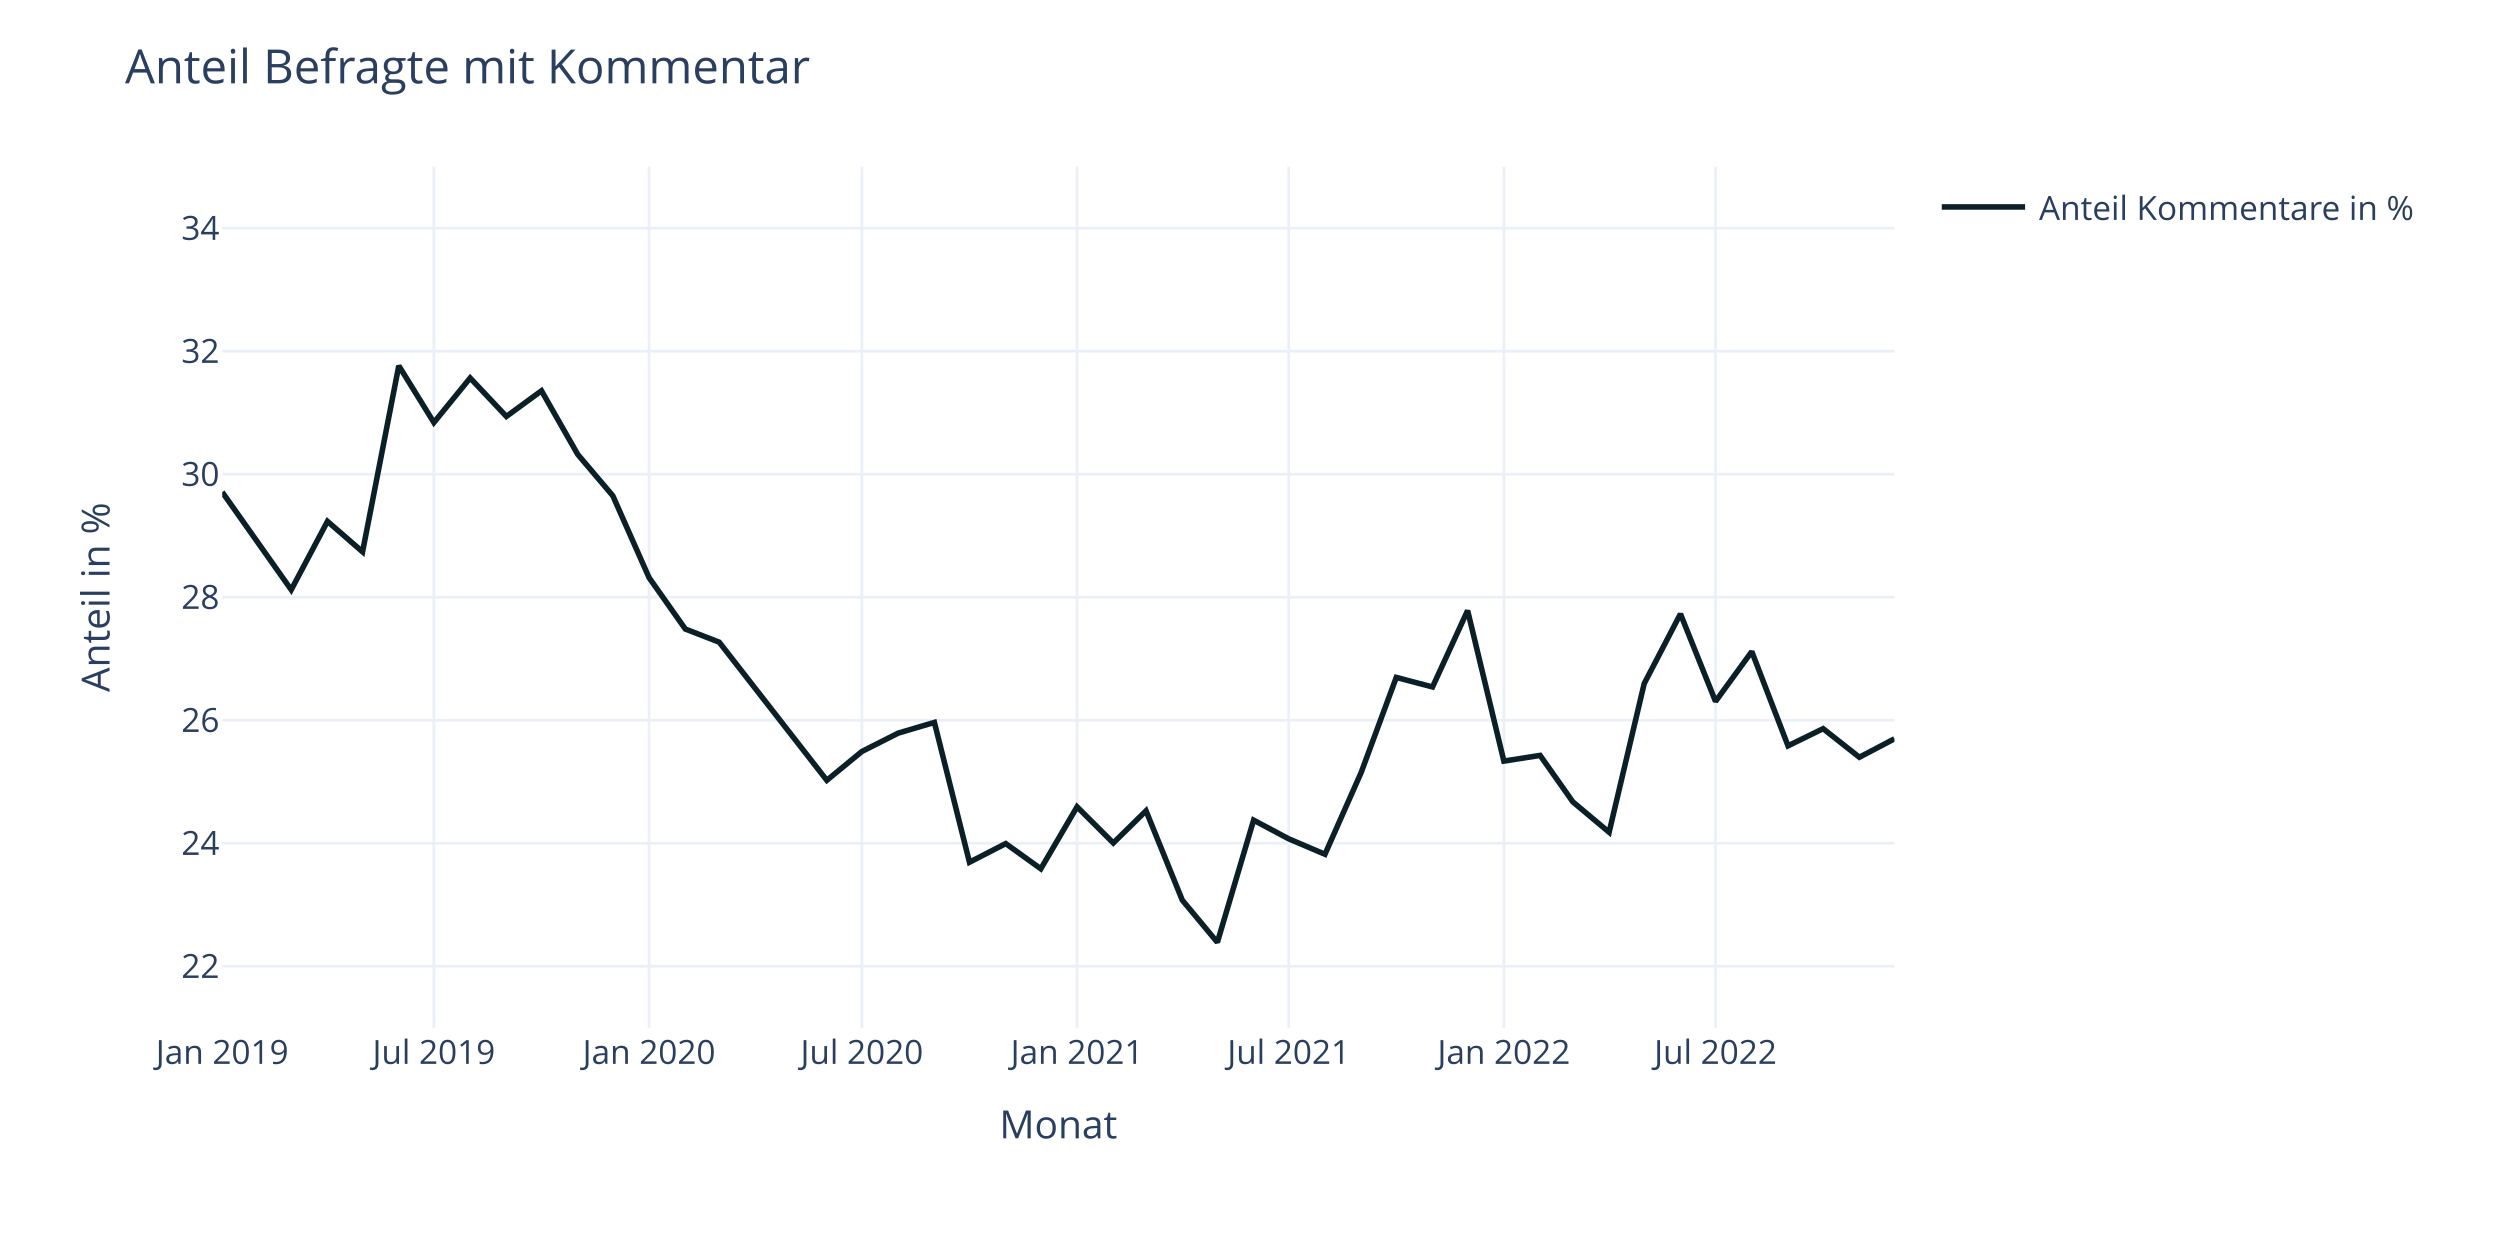
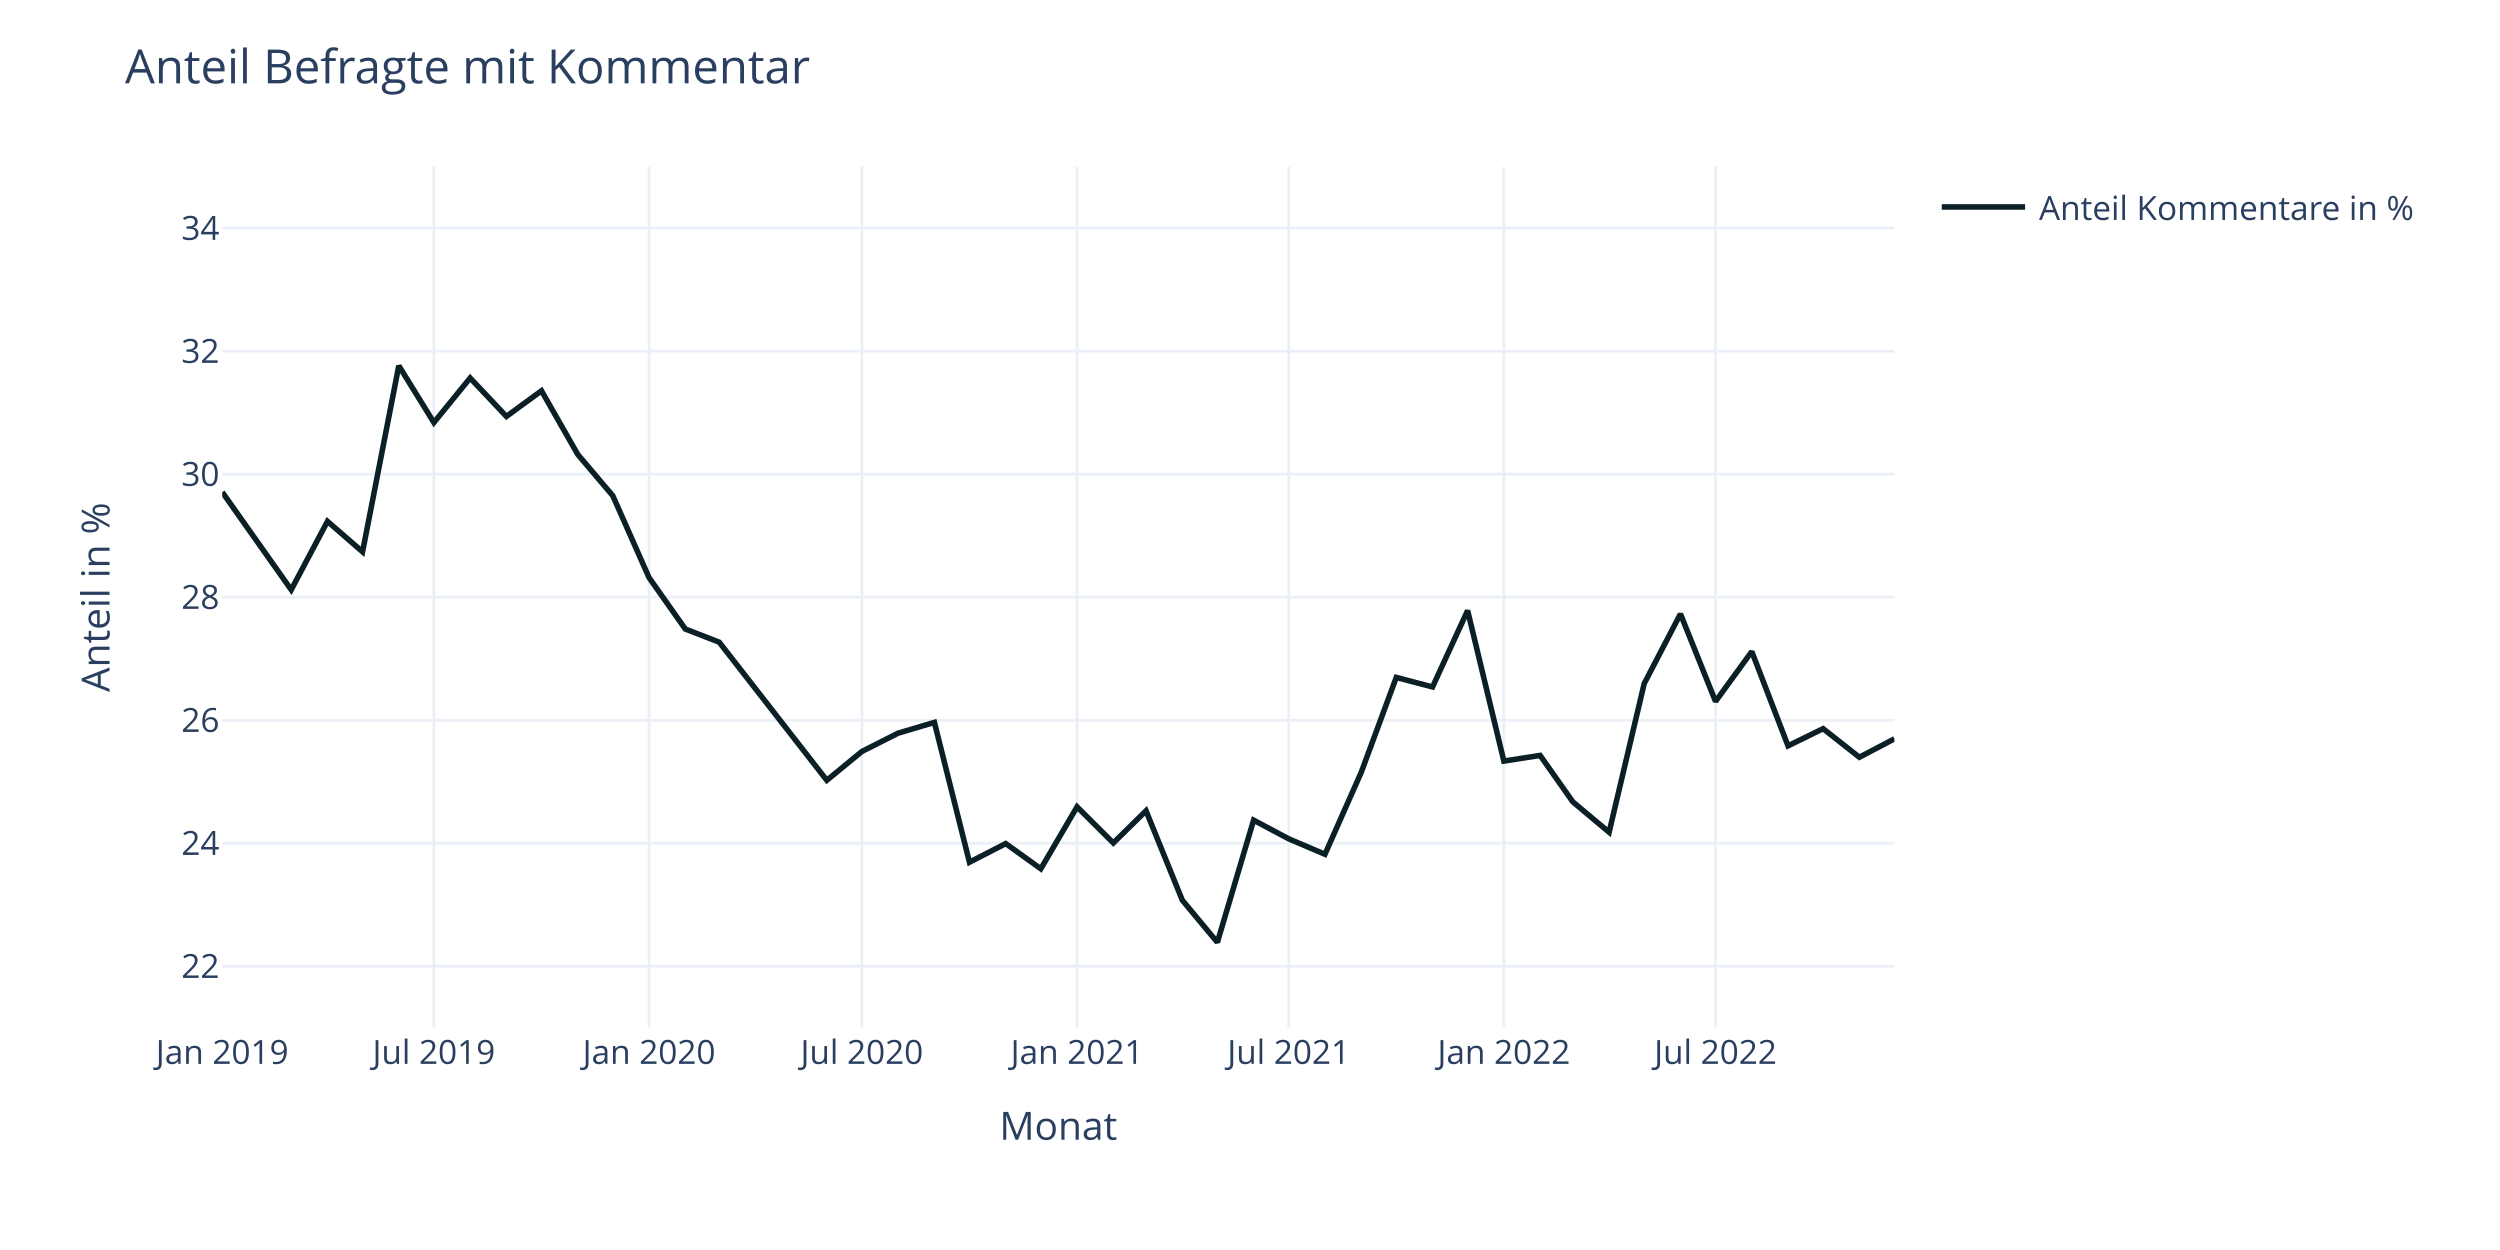
<svg xmlns="http://www.w3.org/2000/svg" class="main-svg" width="900" height="450" style="" viewBox="0 0 900 450">
  <rect x="0" y="0" width="900" height="450" style="fill: rgb(255, 255, 255); fill-opacity: 1;" />
-   <defs id="defs-e5cdc8">
+   <defs id="defs-564456">
    <g class="clips">
-       <clipPath id="clipe5cdc8xyplot" class="plotclip">
+       <clipPath id="clip564456xyplot" class="plotclip">
        <rect width="602" height="310" />
      </clipPath>
-       <clipPath class="axesclip" id="clipe5cdc8x">
+       <clipPath class="axesclip" id="clip564456x">
        <rect x="80" y="0" width="602" height="450" />
      </clipPath>
-       <clipPath class="axesclip" id="clipe5cdc8y">
+       <clipPath class="axesclip" id="clip564456y">
        <rect x="0" y="60" width="900" height="310" />
      </clipPath>
-       <clipPath class="axesclip" id="clipe5cdc8xy">
+       <clipPath class="axesclip" id="clip564456xy">
        <rect x="80" y="60" width="602" height="310" />
      </clipPath>
    </g>
    <g class="gradients" />
    <g class="patterns" />
  </defs>
  <g class="bglayer" />
  <g class="layer-below">
    <g class="imagelayer" />
    <g class="shapelayer" />
  </g>
  <g class="cartesianlayer">
    <g class="subplot xy">
      <g class="layer-subplot">
        <g class="shapelayer" />
        <g class="imagelayer" />
      </g>
      <g class="minor-gridlayer">
        <g class="x" />
        <g class="y" />
      </g>
      <g class="gridlayer">
        <g class="x">
          <path class="xgrid crisp" transform="translate(156.2,0)" d="M0,60v310" style="stroke: rgb(235, 240, 248); stroke-opacity: 1; stroke-width: 1px;" />
          <path class="xgrid crisp" transform="translate(233.66,0)" d="M0,60v310" style="stroke: rgb(235, 240, 248); stroke-opacity: 1; stroke-width: 1px;" />
          <path class="xgrid crisp" transform="translate(310.28,0)" d="M0,60v310" style="stroke: rgb(235, 240, 248); stroke-opacity: 1; stroke-width: 1px;" />
          <path class="xgrid crisp" transform="translate(387.74,0)" d="M0,60v310" style="stroke: rgb(235, 240, 248); stroke-opacity: 1; stroke-width: 1px;" />
          <path class="xgrid crisp" transform="translate(463.93,0)" d="M0,60v310" style="stroke: rgb(235, 240, 248); stroke-opacity: 1; stroke-width: 1px;" />
          <path class="xgrid crisp" transform="translate(541.39,0)" d="M0,60v310" style="stroke: rgb(235, 240, 248); stroke-opacity: 1; stroke-width: 1px;" />
          <path class="xgrid crisp" transform="translate(617.59,0)" d="M0,60v310" style="stroke: rgb(235, 240, 248); stroke-opacity: 1; stroke-width: 1px;" />
        </g>
        <g class="y">
          <path class="ygrid crisp" transform="translate(0,347.86)" d="M80,0h602" style="stroke: rgb(235, 240, 248); stroke-opacity: 1; stroke-width: 1px;" />
          <path class="ygrid crisp" transform="translate(0,303.57)" d="M80,0h602" style="stroke: rgb(235, 240, 248); stroke-opacity: 1; stroke-width: 1px;" />
          <path class="ygrid crisp" transform="translate(0,259.29)" d="M80,0h602" style="stroke: rgb(235, 240, 248); stroke-opacity: 1; stroke-width: 1px;" />
          <path class="ygrid crisp" transform="translate(0,215)" d="M80,0h602" style="stroke: rgb(235, 240, 248); stroke-opacity: 1; stroke-width: 1px;" />
          <path class="ygrid crisp" transform="translate(0,170.71)" d="M80,0h602" style="stroke: rgb(235, 240, 248); stroke-opacity: 1; stroke-width: 1px;" />
          <path class="ygrid crisp" transform="translate(0,126.43)" d="M80,0h602" style="stroke: rgb(235, 240, 248); stroke-opacity: 1; stroke-width: 1px;" />
          <path class="ygrid crisp" transform="translate(0,82.14)" d="M80,0h602" style="stroke: rgb(235, 240, 248); stroke-opacity: 1; stroke-width: 1px;" />
        </g>
      </g>
      <g class="zerolinelayer" />
      <path class="xlines-below" />
      <path class="ylines-below" />
      <g class="overlines-below" />
      <g class="xaxislayer-below" />
      <g class="yaxislayer-below" />
      <g class="overaxes-below" />
-       <g class="plot" transform="translate(80,60)" clip-path="url(#clipe5cdc8xyplot)">
+       <g class="plot" transform="translate(80,60)" clip-path="url(#clip564456xyplot)">
        <g class="scatterlayer mlayer">
-           <g class="trace scatter traceaa8ea9" style="stroke-miterlimit: 2; opacity: 1;">
+           <g class="trace scatter trace07854b" style="stroke-miterlimit: 2; opacity: 1;">
            <g class="fills" />
            <g class="errorbars" />
            <g class="lines">
              <path class="js-line" d="M0,117.16L24.84,152.32L37.89,127.69L50.52,138.66L63.57,71.68L76.2,92.11L89.25,76.08L102.3,89.91L114.93,80.68L127.98,103.58L140.61,118.47L153.66,147.95L166.71,166.45L178.92,171.19L217.65,220.91L230.28,210.53L243.33,203.93L256.38,200.06L269.01,250.4L282.06,243.69L294.69,252.77L307.74,230.46L320.79,243.47L332.57,231.89L345.62,264.05L358.25,279.24L371.3,235.26L383.93,241.97L396.98,247.54L410.03,218.07L422.66,183.87L435.71,187.31L448.34,159.8L461.39,213.99L474.44,211.95L486.23,228.68L499.28,239.61L511.91,186.09L524.96,161.01L537.59,192.51L550.64,174.56L563.69,208.5L576.32,202.32L589.37,212.61L602,205.97" style="vector-effect: non-scaling-stroke; fill: none; stroke: rgb(11, 31, 38); stroke-opacity: 1; stroke-width: 2px; opacity: 1;" />
            </g>
            <g class="points" />
            <g class="text" />
          </g>
        </g>
      </g>
      <g class="overplot" />
      <path class="xlines-above crisp" d="M0,0" style="fill: none;" />
      <path class="ylines-above crisp" d="M0,0" style="fill: none;" />
      <g class="overlines-above" />
      <g class="xaxislayer-above">
        <g class="xtick">
          <text text-anchor="middle" x="0" y="383" transform="translate(80,0)" style="font-family: 'Open Sans', verdana, arial, sans-serif; font-size: 12px; fill: rgb(42, 63, 95); fill-opacity: 1; white-space: pre; opacity: 1;">Jan 2019</text>
        </g>
        <g class="xtick">
          <text text-anchor="middle" x="0" y="383" style="font-family: 'Open Sans', verdana, arial, sans-serif; font-size: 12px; fill: rgb(42, 63, 95); fill-opacity: 1; white-space: pre; opacity: 1;" transform="translate(156.2,0)">Jul 2019</text>
        </g>
        <g class="xtick">
          <text text-anchor="middle" x="0" y="383" style="font-family: 'Open Sans', verdana, arial, sans-serif; font-size: 12px; fill: rgb(42, 63, 95); fill-opacity: 1; white-space: pre; opacity: 1;" transform="translate(233.66,0)">Jan 2020</text>
        </g>
        <g class="xtick">
          <text text-anchor="middle" x="0" y="383" style="font-family: 'Open Sans', verdana, arial, sans-serif; font-size: 12px; fill: rgb(42, 63, 95); fill-opacity: 1; white-space: pre; opacity: 1;" transform="translate(310.28,0)">Jul 2020</text>
        </g>
        <g class="xtick">
          <text text-anchor="middle" x="0" y="383" style="font-family: 'Open Sans', verdana, arial, sans-serif; font-size: 12px; fill: rgb(42, 63, 95); fill-opacity: 1; white-space: pre; opacity: 1;" transform="translate(387.74,0)">Jan 2021</text>
        </g>
        <g class="xtick">
          <text text-anchor="middle" x="0" y="383" style="font-family: 'Open Sans', verdana, arial, sans-serif; font-size: 12px; fill: rgb(42, 63, 95); fill-opacity: 1; white-space: pre; opacity: 1;" transform="translate(463.93,0)">Jul 2021</text>
        </g>
        <g class="xtick">
          <text text-anchor="middle" x="0" y="383" style="font-family: 'Open Sans', verdana, arial, sans-serif; font-size: 12px; fill: rgb(42, 63, 95); fill-opacity: 1; white-space: pre; opacity: 1;" transform="translate(541.39,0)">Jan 2022</text>
        </g>
        <g class="xtick">
          <text text-anchor="middle" x="0" y="383" style="font-family: 'Open Sans', verdana, arial, sans-serif; font-size: 12px; fill: rgb(42, 63, 95); fill-opacity: 1; white-space: pre; opacity: 1;" transform="translate(617.59,0)">Jul 2022</text>
        </g>
      </g>
      <g class="yaxislayer-above">
        <g class="ytick">
          <text text-anchor="end" x="79" y="4.2" transform="translate(0,347.86)" style="font-family: 'Open Sans', verdana, arial, sans-serif; font-size: 12px; fill: rgb(42, 63, 95); fill-opacity: 1; white-space: pre; opacity: 1;">22</text>
        </g>
        <g class="ytick">
          <text text-anchor="end" x="79" y="4.2" style="font-family: 'Open Sans', verdana, arial, sans-serif; font-size: 12px; fill: rgb(42, 63, 95); fill-opacity: 1; white-space: pre; opacity: 1;" transform="translate(0,303.57)">24</text>
        </g>
        <g class="ytick">
          <text text-anchor="end" x="79" y="4.2" style="font-family: 'Open Sans', verdana, arial, sans-serif; font-size: 12px; fill: rgb(42, 63, 95); fill-opacity: 1; white-space: pre; opacity: 1;" transform="translate(0,259.29)">26</text>
        </g>
        <g class="ytick">
          <text text-anchor="end" x="79" y="4.2" style="font-family: 'Open Sans', verdana, arial, sans-serif; font-size: 12px; fill: rgb(42, 63, 95); fill-opacity: 1; white-space: pre; opacity: 1;" transform="translate(0,215)">28</text>
        </g>
        <g class="ytick">
          <text text-anchor="end" x="79" y="4.2" style="font-family: 'Open Sans', verdana, arial, sans-serif; font-size: 12px; fill: rgb(42, 63, 95); fill-opacity: 1; white-space: pre; opacity: 1;" transform="translate(0,170.71)">30</text>
        </g>
        <g class="ytick">
          <text text-anchor="end" x="79" y="4.2" style="font-family: 'Open Sans', verdana, arial, sans-serif; font-size: 12px; fill: rgb(42, 63, 95); fill-opacity: 1; white-space: pre; opacity: 1;" transform="translate(0,126.43)">32</text>
        </g>
        <g class="ytick">
          <text text-anchor="end" x="79" y="4.2" style="font-family: 'Open Sans', verdana, arial, sans-serif; font-size: 12px; fill: rgb(42, 63, 95); fill-opacity: 1; white-space: pre; opacity: 1;" transform="translate(0,82.14)">34</text>
        </g>
      </g>
      <g class="overaxes-above" />
    </g>
  </g>
  <g class="polarlayer" />
  <g class="smithlayer" />
  <g class="ternarylayer" />
  <g class="geolayer" />
  <g class="funnelarealayer" />
  <g class="pielayer" />
  <g class="iciclelayer" />
  <g class="treemaplayer" />
  <g class="sunburstlayer" />
  <g class="glimages" />
-   <defs id="topdefs-e5cdc8">
+   <defs id="topdefs-564456">
    <g class="clips" />
-     <clipPath id="legende5cdc8">
+     <clipPath id="legend564456">
      <rect width="194" height="29" x="0" y="0" />
    </clipPath>
  </defs>
  <g class="layer-above">
    <g class="imagelayer" />
    <g class="shapelayer" />
  </g>
  <g class="infolayer">
    <g class="legend" pointer-events="all" transform="translate(694.04,60)">
      <rect class="bg" shape-rendering="crispEdges" style="stroke: rgb(68, 68, 68); stroke-opacity: 1; fill: rgb(255, 255, 255); fill-opacity: 1; stroke-width: 0px;" width="194" height="29" x="0" y="0" />
-       <g class="scrollbox" transform="" clip-path="url(#legende5cdc8)">
+       <g class="scrollbox" transform="" clip-path="url(#legend564456)">
        <g class="groups">
          <g class="traces" transform="translate(0,14.5)" style="opacity: 1;">
            <text class="legendtext" text-anchor="start" x="40" y="4.68" style="font-family: 'Open Sans', verdana, arial, sans-serif; font-size: 12px; fill: rgb(42, 63, 95); fill-opacity: 1; white-space: pre;">Anteil Kommentare in %</text>
            <g class="layers" style="opacity: 1;">
              <g class="legendfill" />
              <g class="legendlines">
                <path class="js-line" d="M5,0h30" style="fill: none; stroke: rgb(11, 31, 38); stroke-opacity: 1; stroke-width: 2px;" />
              </g>
              <g class="legendsymbols">
                <g class="legendpoints" />
              </g>
            </g>
            <rect class="legendtoggle" x="0" y="-9.5" width="188.609" height="19" style="fill: rgb(0, 0, 0); fill-opacity: 0;" />
          </g>
        </g>
      </g>
      <rect class="scrollbar" rx="20" ry="3" width="0" height="0" style="fill: rgb(128, 139, 164); fill-opacity: 1;" x="0" y="0" />
    </g>
    <g class="g-gtitle">
      <text class="gtitle" x="45" y="30" text-anchor="start" dy="0em" style="font-family: 'Open Sans', verdana, arial, sans-serif; font-size: 17px; fill: rgb(42, 63, 95); opacity: 1; font-weight: normal; white-space: pre;">Anteil Befragte mit Kommentar</text>
    </g>
    <g class="g-xtitle">
-       <text class="xtitle" x="381" y="409.8" text-anchor="middle" style="font-family: 'Open Sans', verdana, arial, sans-serif; font-size: 14px; fill: rgb(42, 63, 95); opacity: 1; font-weight: normal; white-space: pre;">Monat</text>
+       <text class="xtitle" x="381" y="410.3" text-anchor="middle" style="font-family: 'Open Sans', verdana, arial, sans-serif; font-size: 14px; fill: rgb(42, 63, 95); opacity: 1; font-weight: normal; white-space: pre;">Monat</text>
    </g>
    <g class="g-ytitle">
      <text class="ytitle" transform="rotate(-90,39.43438,215)" x="39.434" y="215" text-anchor="middle" style="font-family: 'Open Sans', verdana, arial, sans-serif; font-size: 14px; fill: rgb(42, 63, 95); opacity: 1; font-weight: normal; white-space: pre;">Anteil in %</text>
    </g>
  </g>
</svg>
